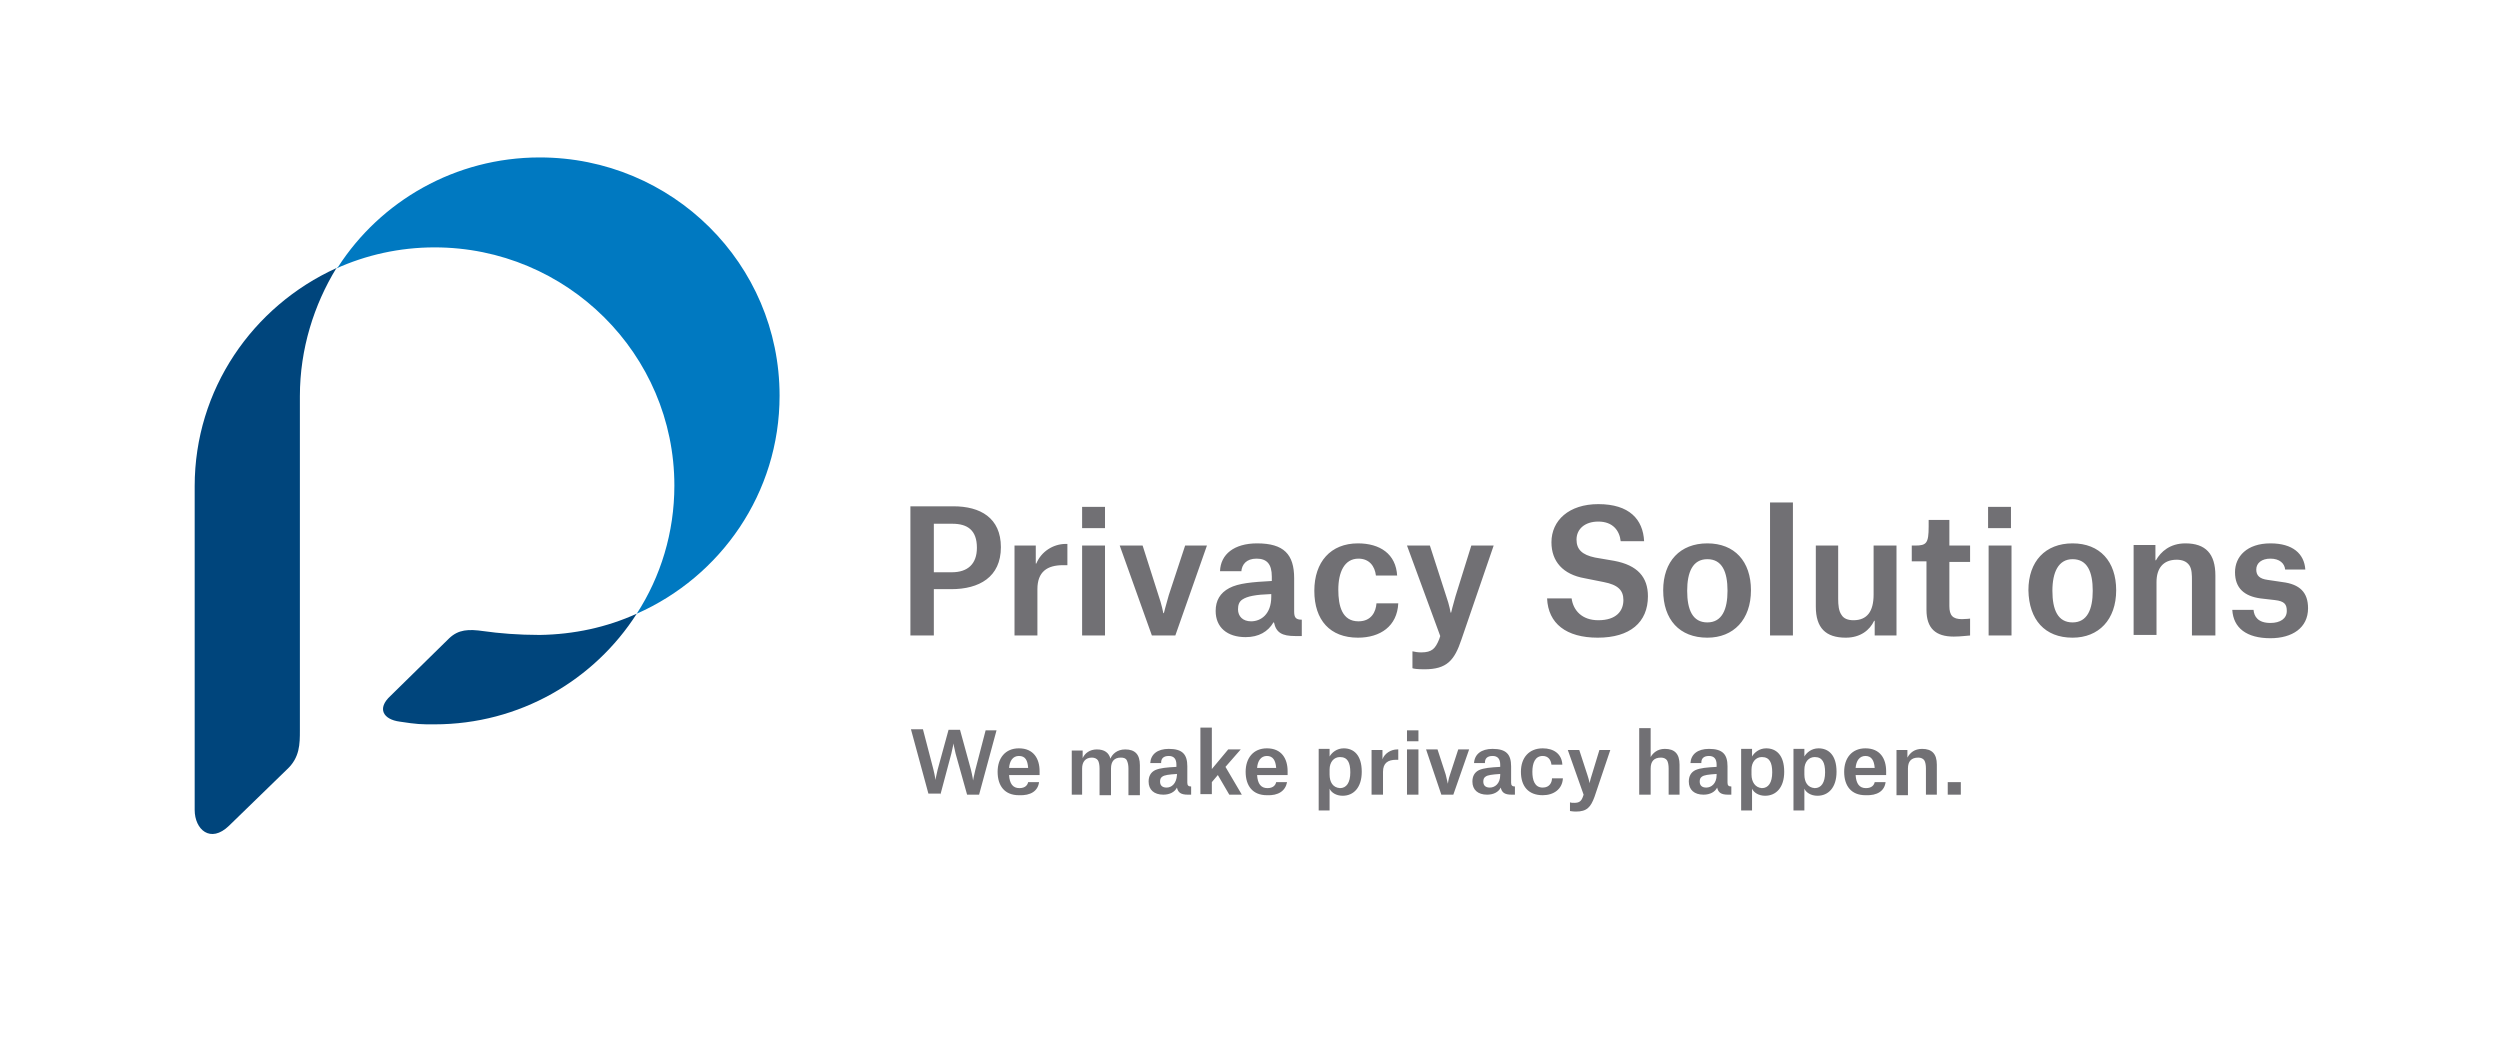
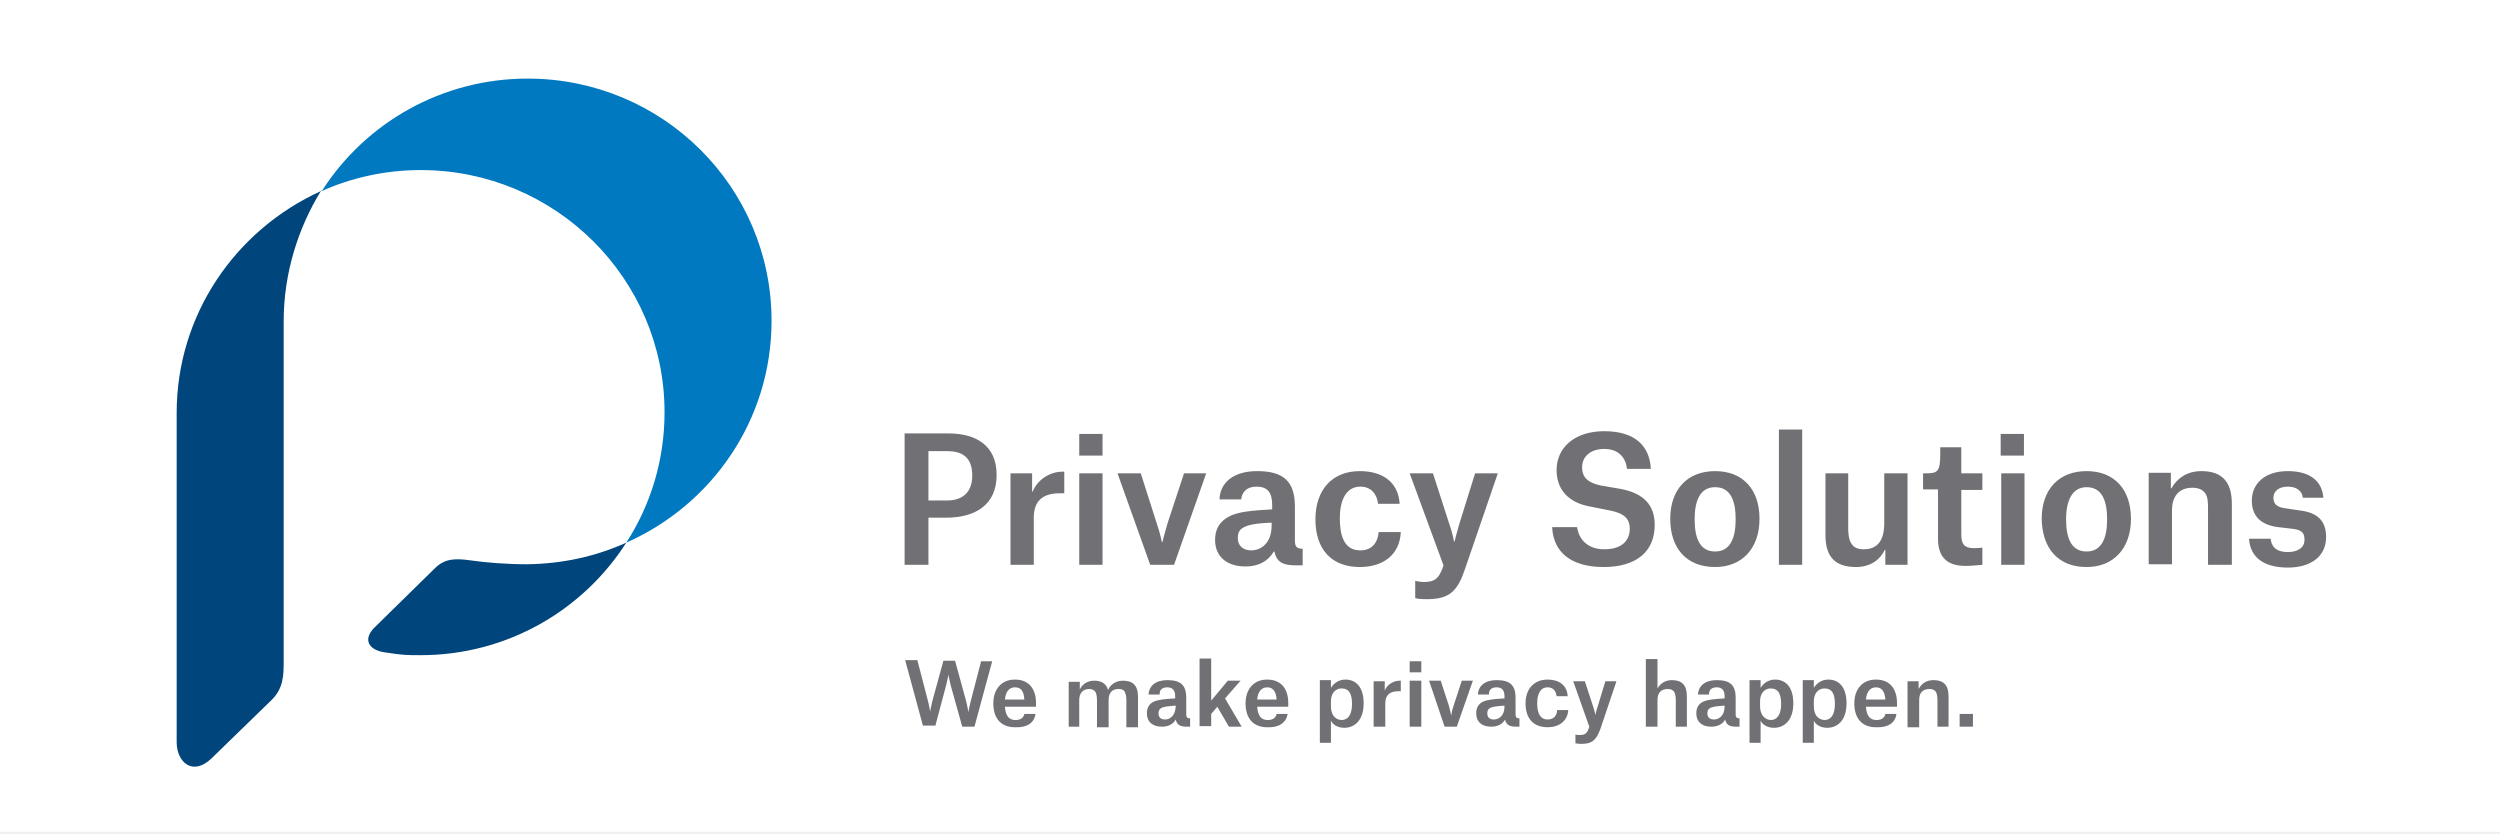
- <svg xmlns="http://www.w3.org/2000/svg" xml:space="preserve" style="fill-rule:evenodd;clip-rule:evenodd;stroke-linejoin:round;stroke-miterlimit:2" viewBox="0 0 500 212">
-   <path d="M0 0h9000v3000H0z" style="fill:#fff" />
-   <path d="M378 148.8h2.4v-2.3H378zm-4.1 0h2.1v-5.5c0-2-.9-2.9-2.7-2.9-1.4 0-2.2.7-2.7 1.6v-1.4h-2v8.3h2.1V144c0-1.3.6-2 1.9-2 .5 0 .9.2 1.1.5s.3.9.3 1.5v4.8zm-7.3-2.3h-2c-.1.5-.5 1.1-1.6 1.1-1.2 0-1.8-.8-1.9-2.4h5.6v-.7c0-2.3-1.1-4.2-3.8-4.2-2.5 0-3.9 1.8-3.9 4.3 0 2.6 1.3 4.3 3.9 4.3 2.2.1 3.5-.8 3.7-2.4m-2-2.6h-3.5c.1-1.3.7-2.2 1.8-2.2s1.6.8 1.7 2.2m-15 7.8h2.1v-4c.3.7 1.2 1.3 2.4 1.3 2 0 3.5-1.5 3.5-4.4 0-3.1-1.5-4.3-3.3-4.3-1.3 0-2.2.8-2.6 1.5v-1.4h-2v11.3zm2.1-6.6v-.9c0-1.4.8-2.3 1.9-2.3 1.4 0 1.9 1 1.9 2.8 0 1.9-.7 2.9-1.9 2.9-1.3-.1-1.9-1.1-1.9-2.5m-11.7 6.6h2.1v-4c.3.7 1.2 1.3 2.4 1.3 2 0 3.5-1.5 3.5-4.4 0-3.1-1.5-4.3-3.3-4.3-1.3 0-2.2.8-2.6 1.5v-1.4h-2v11.3zm2-6.6v-.9c0-1.4.8-2.3 1.9-2.3 1.4 0 1.9 1 1.9 2.8 0 1.9-.7 2.9-1.9 2.9-1.2-.1-1.9-1.1-1.9-2.5m-9.2-2.2c0-.7.4-1.2 1.4-1.2.9 0 1.4.5 1.4 1.6v.4c-1.8.1-3 .2-3.9.6q-1.2.6-1.2 2.1c0 1.5 1 2.4 2.7 2.4 1.2 0 2.1-.5 2.5-1.3.2.9.7 1.3 2 1.3h.6v-1.5c-.5 0-.7-.2-.7-.7v-3c0-2.2-.9-3.2-3.4-3.2-2.1 0-3.3 1-3.4 2.6h2zm.9 4.6c-.8 0-1.2-.4-1.2-1.1 0-.4.1-.7.4-.9.4-.3 1.2-.4 2.7-.5v.2c0 1.6-1 2.3-1.9 2.3m-7 1.3h2.1v-5.5c0-2-.9-2.9-2.7-2.9-1.4 0-2.2.8-2.6 1.5v-5.3h-2.1v12.2h2.1V144c0-1.3.6-2 1.9-2 .5 0 .9.2 1.1.5s.3.9.3 1.5v4.8zm-15.5 0-.1.3c-.3.9-.7 1.2-1.6 1.2-.3 0-.6 0-.8-.1v1.6c.1 0 .5.1 1.1.1 2 0 2.7-.8 3.4-2.7l2.9-8.6h-2l-1.4 4.6c-.3.9-.4 1.5-.4 1.5s-.1-.6-.4-1.5l-1.5-4.6h-2.1zm-3.9-5.5c-.1-2-1.6-3-3.6-3-2.5 0-4 1.7-4 4.3 0 2.7 1.4 4.3 4 4.3 2 0 3.6-1.1 3.7-3.1h-2c0 .7-.4 1.7-1.7 1.7-1.5 0-1.9-1.4-1.9-2.9 0-1.6.5-2.9 1.9-2.9 1 0 1.5.7 1.6 1.6zm-14.2-.4c0-.7.4-1.2 1.4-1.2.9 0 1.4.5 1.4 1.6v.4c-1.8.1-3 .2-3.9.6q-1.2.6-1.2 2.1c0 1.5 1 2.4 2.7 2.4 1.2 0 2.1-.5 2.5-1.3.2.9.7 1.3 2 1.3h.6v-1.5c-.5 0-.7-.2-.7-.7v-3c0-2.2-.9-3.2-3.4-3.2-2.1 0-3.3 1-3.4 2.6h2zm.9 4.6c-.8 0-1.2-.4-1.2-1.1 0-.4.1-.7.4-.9.4-.3 1.2-.4 2.7-.5v.2c0 1.6-1 2.3-1.9 2.3m-8.9 1.3h2.2l2.9-8.3h-2l-1.5 4.6c-.3.8-.4 1.7-.4 1.7s-.2-.8-.4-1.7l-1.5-4.6h-2.1zm-6.3 0h2.1v-8.3h-2.1zm0-9.8h2.1v-2h-2.1zm-6.5 9.8h2.1v-4.2c0-1.6.9-2.2 2.4-2.2h.4v-1.9h-.2c-1.1 0-2.3.7-2.7 1.8v-1.7h-2zm-9.8 2.9h2.1v-4c.3.7 1.2 1.3 2.4 1.3 2 0 3.5-1.5 3.5-4.4 0-3.1-1.5-4.3-3.3-4.3-1.3 0-2.2.8-2.6 1.5v-1.4h-2v11.3zm2.1-6.6v-.9c0-1.4.8-2.3 1.9-2.3 1.4 0 1.9 1 1.9 2.8 0 1.9-.7 2.9-1.9 2.9-1.3-.1-1.9-1.1-1.9-2.5m-7.8 1.4h-2c-.1.5-.5 1.1-1.6 1.1-1.2 0-1.8-.8-1.9-2.4h5.6v-.7c0-2.3-1.1-4.2-3.8-4.2-2.5 0-3.9 1.8-3.9 4.3 0 2.6 1.3 4.3 3.9 4.3 2.1.1 3.4-.8 3.7-2.4m-2-2.6h-3.5c.1-1.3.7-2.2 1.8-2.2s1.6.8 1.7 2.2m-11.8 2.6 1.1-1.3 2.1 3.6h2.3l-3-5.1 2.8-3.2H246l-3 3.6v-7.6h-2.1v12.2h2.1zm-9.3-3.6c0-.7.4-1.2 1.4-1.2.9 0 1.4.5 1.4 1.6v.4c-1.8.1-3 .2-3.9.6q-1.2.6-1.2 2.1c0 1.5 1 2.4 2.7 2.4 1.2 0 2.1-.5 2.5-1.3.2.9.7 1.3 2 1.3h.6v-1.5c-.5 0-.7-.2-.7-.7v-3c0-2.2-.9-3.2-3.4-3.2-2.1 0-3.3 1-3.4 2.6h2zm1 4.6c-.8 0-1.2-.4-1.2-1.1 0-.4.1-.7.4-.9.4-.3 1.2-.4 2.7-.5v.2c-.1 1.6-1 2.3-1.9 2.3m-17.6 1.3h2.1V144c0-1.2.6-2 1.8-2 .5 0 .9.2 1.1.5s.3.9.3 1.5v4.9h2.1V144c0-1.3.6-2 1.8-2 .5 0 .9.1 1.1.5q.3.6.3 1.5v4.9h2.1v-5.5c0-2-.9-2.9-2.7-2.9-1.5 0-2.4.9-2.7 1.7-.3-1.1-1.1-1.7-2.5-1.7-1.3 0-2.2.7-2.6 1.6v-1.4h-2v8.1zm-5.8-2.3h-2c-.1.5-.5 1.1-1.6 1.1-1.2 0-1.8-.8-1.9-2.4h5.6v-.7c0-2.3-1.1-4.2-3.8-4.2-2.5 0-3.9 1.8-3.9 4.3 0 2.6 1.3 4.3 3.9 4.3 2.2.1 3.5-.8 3.7-2.4m-2-2.6h-3.5c.1-1.3.7-2.2 1.8-2.2 1.2 0 1.6.8 1.7 2.2m-16.1 4.9 2-7.5c.3-1.2.4-1.9.4-1.9s.1.7.4 1.9l2.1 7.5h2.2l3.2-11.8h-2l-1.9 7.3c-.3 1.2-.4 1.9-.4 1.9s-.1-.8-.4-2l-2-7.3h-2.1l-2 7.3c-.3 1.2-.4 1.9-.4 1.9s-.1-.8-.4-2l-1.9-7.3h-2.2l3.2 11.8h2.2zm250.4-41.3c-.2-2.9-2.3-4.8-6.4-4.8-4.3 0-6.5 2.4-6.5 5.3s1.7 4.4 4.7 4.8l2.6.3c1.8.2 2.2.8 2.2 2 0 1.4-1.2 2.2-3 2.2-2.3 0-3-1.2-3.1-2.4h-3.9c.2 3.3 2.6 5.2 7 5.2 4 0 6.9-1.9 6.9-5.5 0-2.9-1.5-4.4-4.7-4.8l-2.7-.4c-1.5-.2-2.1-.8-2.1-1.9 0-1.2 1-2 2.6-2 1.7 0 2.6.9 2.7 2zm-20.8 12.1h4.3v-11c0-4-1.8-5.9-5.5-5.9-2.8 0-4.5 1.5-5.4 3.1h-.1V103h-4v16.5h4.2v-9.7c0-2.5 1.2-4.1 3.7-4.1 1 0 1.8.3 2.3 1s.5 1.8.5 2.9zm-21.9-14c2.7 0 3.7 2.3 3.7 5.8 0 3.4-1 5.8-3.7 5.8s-3.7-2.3-3.7-5.8c0-3.4 1.1-5.8 3.7-5.8m0 14.4c4.8 0 8-3.3 8-8.7 0-5.3-3-8.6-8-8.6s-8.1 3.3-8.1 8.6c.1 5.4 3 8.7 8.1 8.7m-15.4-.4h4.2v-16.5h-4.2zm-.1-19.7h4.2V96h-4.2zm-10.9-1.5v1.2c0 3.1-.4 3.5-2.5 3.5h-.6v2.9h2.7v8.9c0 3.4 1.7 4.9 5 4.9 1.4 0 2.6-.2 3-.2v-3.1s-.8.1-1.5.1c-1.7 0-2.3-.7-2.3-2.4v-8.1h3.8v-3h-3.8v-4.7zm-16.6 4.7h-4.1v11.2c0 3.9 1.8 5.7 5.5 5.7 2.7 0 4.4-1.4 5.2-3.1h.1v2.7h4v-16.5h-4.2v9c0 3.1-1.2 4.7-3.7 4.7-1 0-1.8-.3-2.2-1-.5-.7-.6-1.8-.6-2.9zm-12.5 16.5h4.2V95.2h-4.2zm-11.5-14c2.7 0 3.7 2.3 3.7 5.8 0 3.4-1 5.8-3.7 5.8s-3.7-2.3-3.7-5.8c0-3.4 1-5.8 3.7-5.8m0 14.4c4.8 0 8-3.3 8-8.7 0-5.3-3-8.6-8-8.6s-8.1 3.3-8.1 8.6c0 5.4 3 8.7 8.1 8.7m-11.6-17.7c-.2-4-2.7-6.8-8.4-6.8-5.4 0-8.6 3-8.6 7 0 3.5 2.1 5.9 6.1 6.6l3.5.7c2.6.5 3.6 1.5 3.6 3.3 0 2-1.3 3.7-4.6 3.7-3 0-4.6-1.8-4.9-4h-4.5c.2 4.6 3.5 7.2 9.3 7.2 5.9 0 9.2-2.8 9.2-7.6 0-3.5-1.9-5.7-6.2-6.5l-3.5-.6c-2.4-.5-3.4-1.5-3.4-3.3 0-1.9 1.5-3.3 4-3.3 2.7 0 3.9 1.7 4.1 3.6zm-37.4 17.4-.2.6c-.7 1.7-1.3 2.4-3.3 2.4-.6 0-1.2-.1-1.6-.2v3.1c.2.1.9.2 2.2.2 4.1 0 5.5-1.6 6.8-5.5l5.9-17.2h-4.1l-2.9 9.3c-.5 1.7-.8 3-.8 3h-.1s-.2-1.3-.8-3l-3-9.3h-4.2zm-7.9-11c-.2-4.1-3.2-6-7.2-6-5 0-8 3.4-8 8.7 0 5.4 2.9 8.6 8 8.6 4.1 0 7.2-2.1 7.4-6.3h-4c-.1 1.5-.9 3.3-3.3 3.3-3 0-3.7-2.8-3.7-5.8 0-3.2 1.1-5.7 3.7-5.7 2 0 3 1.4 3.2 3.1h3.9zm-28.6-.8c.1-1.3.9-2.4 2.8-2.4s2.8 1 2.8 3.3v.8c-3.6.2-6.1.4-7.8 1.3s-2.5 2.3-2.5 4.2c0 3 2.1 4.8 5.5 4.8 2.4 0 4.1-1 5.1-2.7h.1c.4 1.9 1.5 2.5 3.9 2.5h1.2v-3c-1.1 0-1.4-.4-1.4-1.5v-6.1c0-4.4-1.9-6.4-6.8-6.4-4.2 0-6.7 2-6.8 5.1h3.9zm1.8 9.1c-1.5 0-2.4-.9-2.4-2.2 0-.8.2-1.4.8-1.8.9-.6 2.4-.9 5.3-1v.5c0 3.2-1.9 4.5-3.7 4.5m-18.2 2.6h4.3l5.8-16.5h-4l-3 9.1c-.5 1.7-.9 3.3-.9 3.3h-.1s-.3-1.6-.9-3.3l-2.9-9.1h-4.2zm-12.8 0h4.2v-16.5h-4.2zm0-19.7h4.2V96h-4.2zm-12.4 19.7h4.2v-8.5c0-3.2 1.8-4.4 4.7-4.4h.8v-3.9h-.3c-2.3 0-4.5 1.4-5.4 3.6h-.1v-3.3h-3.9zM192 108v-8.9h3.4c2.8 0 4.5 1.2 4.5 4.4 0 3-1.7 4.5-4.6 4.5zm3.2 3.1c5.1 0 9.1-2.2 9.1-7.7 0-5.4-3.8-7.5-8.7-7.5h-7.9v23.7h4.3v-8.5z" style="fill:#717074;fill-rule:nonzero" transform="translate(-22.552 -3.29)scale(1.09021)" />
-   <path d="M82.3 52.3c5.5-2.5 11.7-3.9 18.1-3.9 24.3 0 44 19.6 44 43.7 0 8.6-2.5 16.7-6.9 23.5 15.4-6.8 26.2-22.1 26.2-40 0-24.2-19.7-43.7-44-43.7-15.5 0-29.2 8-37 20.1" style="fill:#0079c1;fill-rule:nonzero" transform="translate(-22.552 -3.29)scale(1.09021)" />
-   <path d="M75.7 75.7V137c0 2.5 0 5-2.4 7.2l-10.6 10.3c-3.4 3.3-6.3.7-6.3-2.9V92.2c0-17.7 10.6-33 26-40-4.1 6.7-6.7 14.8-6.7 23.5m61.8 39.9c-7.8 12.2-21.5 20.3-37.1 20.3-2.6 0-3.1 0-6.4-.5-3-.4-4.2-2.4-1.7-4.7l10.8-10.6c1.7-1.6 3.5-1.7 6.3-1.3s6.4.7 10.3.7c6.3-.1 12.3-1.4 17.8-3.9" style="fill:#00457c;fill-rule:nonzero" transform="translate(-22.552 -3.29)scale(1.09021)" />
-   <path d="M0 0h500v212H0z" style="fill:none;fill-rule:nonzero" transform="translate(-22.552 -3.29)scale(1.09021)" />
+ <svg xmlns="http://www.w3.org/2000/svg" xml:space="preserve" style="fill-rule:evenodd;clip-rule:evenodd;stroke-linejoin:round;stroke-miterlimit:2" viewBox="0 0 9000 3000">
+   <path d="M0 0h9000v3000H0z" style="fill:#fff" transform="translate(0 -5.502)" />
+   <path d="M378 148.8h2.4v-2.3H378zm-4.1 0h2.1v-5.5c0-2-.9-2.9-2.7-2.9-1.4 0-2.2.7-2.7 1.6v-1.4h-2v8.3h2.1V144c0-1.3.6-2 1.9-2 .5 0 .9.2 1.1.5s.3.9.3 1.5v4.8zm-7.3-2.3h-2c-.1.5-.5 1.1-1.6 1.1-1.2 0-1.8-.8-1.9-2.4h5.6v-.7c0-2.3-1.1-4.2-3.8-4.2-2.5 0-3.9 1.8-3.9 4.3 0 2.6 1.3 4.3 3.9 4.3 2.2.1 3.5-.8 3.7-2.4m-2-2.6h-3.5c.1-1.3.7-2.2 1.8-2.2s1.6.8 1.7 2.2m-15 7.8h2.1v-4c.3.7 1.2 1.3 2.4 1.3 2 0 3.5-1.5 3.5-4.4 0-3.1-1.5-4.3-3.3-4.3-1.3 0-2.2.8-2.6 1.5v-1.4h-2v11.3zm2.1-6.6v-.9c0-1.4.8-2.3 1.9-2.3 1.4 0 1.9 1 1.9 2.8 0 1.9-.7 2.9-1.9 2.9-1.3-.1-1.9-1.1-1.9-2.5m-11.7 6.6h2.1v-4c.3.7 1.2 1.3 2.4 1.3 2 0 3.5-1.5 3.5-4.4 0-3.1-1.5-4.3-3.3-4.3-1.3 0-2.2.8-2.6 1.5v-1.4h-2v11.3zm2-6.6v-.9c0-1.4.8-2.3 1.9-2.3 1.4 0 1.9 1 1.9 2.8 0 1.9-.7 2.9-1.9 2.9-1.2-.1-1.9-1.1-1.9-2.5m-9.2-2.2c0-.7.4-1.2 1.4-1.2.9 0 1.4.5 1.4 1.6v.4c-1.8.1-3 .2-3.9.6q-1.2.6-1.2 2.1c0 1.5 1 2.4 2.7 2.4 1.2 0 2.1-.5 2.5-1.3.2.9.7 1.3 2 1.3h.6v-1.5c-.5 0-.7-.2-.7-.7v-3c0-2.2-.9-3.2-3.4-3.2-2.1 0-3.3 1-3.4 2.6h2zm.9 4.6c-.8 0-1.2-.4-1.2-1.1 0-.4.1-.7.4-.9.4-.3 1.2-.4 2.7-.5v.2c0 1.6-1 2.3-1.9 2.3m-7 1.3h2.1v-5.5c0-2-.9-2.9-2.7-2.9-1.4 0-2.2.8-2.6 1.5v-5.3h-2.1v12.2h2.1V144c0-1.3.6-2 1.9-2 .5 0 .9.2 1.1.5s.3.9.3 1.5v4.8zm-15.5 0-.1.3c-.3.9-.7 1.2-1.6 1.2-.3 0-.6 0-.8-.1v1.6c.1 0 .5.1 1.1.1 2 0 2.7-.8 3.4-2.7l2.9-8.6h-2l-1.4 4.6c-.3.9-.4 1.5-.4 1.5s-.1-.6-.4-1.5l-1.5-4.6h-2.1zm-3.9-5.5c-.1-2-1.6-3-3.6-3-2.5 0-4 1.7-4 4.3 0 2.7 1.4 4.3 4 4.3 2 0 3.6-1.1 3.7-3.1h-2c0 .7-.4 1.7-1.7 1.7-1.5 0-1.9-1.4-1.9-2.9 0-1.6.5-2.9 1.9-2.9 1 0 1.5.7 1.6 1.6zm-14.2-.4c0-.7.4-1.2 1.4-1.2.9 0 1.4.5 1.4 1.6v.4c-1.8.1-3 .2-3.9.6q-1.2.6-1.2 2.1c0 1.5 1 2.4 2.7 2.4 1.2 0 2.1-.5 2.5-1.3.2.9.7 1.3 2 1.3h.6v-1.5c-.5 0-.7-.2-.7-.7v-3c0-2.2-.9-3.2-3.4-3.2-2.1 0-3.3 1-3.4 2.6h2zm.9 4.6c-.8 0-1.2-.4-1.2-1.1 0-.4.1-.7.4-.9.4-.3 1.2-.4 2.7-.5v.2c0 1.6-1 2.3-1.9 2.3m-8.9 1.3h2.2l2.9-8.3h-2l-1.5 4.6c-.3.8-.4 1.7-.4 1.7s-.2-.8-.4-1.7l-1.5-4.6h-2.1zm-6.3 0h2.1v-8.3h-2.1zm0-9.8h2.1v-2h-2.1zm-6.5 9.8h2.1v-4.2c0-1.6.9-2.2 2.4-2.2h.4v-1.9h-.2c-1.1 0-2.3.7-2.7 1.8v-1.7h-2zm-9.8 2.9h2.1v-4c.3.7 1.2 1.3 2.4 1.3 2 0 3.5-1.5 3.5-4.4 0-3.1-1.5-4.3-3.3-4.3-1.3 0-2.2.8-2.6 1.5v-1.4h-2v11.3zm2.1-6.6v-.9c0-1.4.8-2.3 1.9-2.3 1.4 0 1.9 1 1.9 2.8 0 1.9-.7 2.9-1.9 2.9-1.3-.1-1.9-1.1-1.9-2.5m-7.8 1.4h-2c-.1.5-.5 1.1-1.6 1.1-1.2 0-1.8-.8-1.9-2.4h5.6v-.7c0-2.3-1.1-4.2-3.8-4.2-2.5 0-3.9 1.8-3.9 4.3 0 2.6 1.3 4.3 3.9 4.3 2.1.1 3.4-.8 3.7-2.4m-2-2.6h-3.5c.1-1.3.7-2.2 1.8-2.2s1.6.8 1.7 2.2m-11.8 2.6 1.1-1.3 2.1 3.6h2.3l-3-5.1 2.8-3.2H246l-3 3.6v-7.6h-2.1v12.2h2.1zm-9.3-3.6c0-.7.4-1.2 1.4-1.2.9 0 1.4.5 1.4 1.6v.4c-1.8.1-3 .2-3.9.6q-1.2.6-1.2 2.1c0 1.5 1 2.4 2.7 2.4 1.2 0 2.1-.5 2.5-1.3.2.9.7 1.3 2 1.3h.6v-1.5c-.5 0-.7-.2-.7-.7v-3c0-2.2-.9-3.2-3.4-3.2-2.1 0-3.3 1-3.4 2.6h2zm1 4.6c-.8 0-1.2-.4-1.2-1.1 0-.4.1-.7.4-.9.4-.3 1.2-.4 2.7-.5v.2c-.1 1.6-1 2.3-1.9 2.3m-17.6 1.3h2.1V144c0-1.2.6-2 1.8-2 .5 0 .9.2 1.1.5s.3.9.3 1.5v4.9h2.1V144c0-1.3.6-2 1.8-2 .5 0 .9.1 1.1.5q.3.6.3 1.5v4.9h2.1v-5.5c0-2-.9-2.9-2.7-2.9-1.5 0-2.4.9-2.7 1.7-.3-1.1-1.1-1.7-2.5-1.7-1.3 0-2.2.7-2.6 1.6v-1.4h-2v8.1zm-5.8-2.3h-2c-.1.5-.5 1.1-1.6 1.1-1.2 0-1.8-.8-1.9-2.4h5.6v-.7c0-2.3-1.1-4.2-3.8-4.2-2.5 0-3.9 1.8-3.9 4.3 0 2.6 1.3 4.3 3.9 4.3 2.2.1 3.5-.8 3.7-2.4m-2-2.6h-3.5c.1-1.3.7-2.2 1.8-2.2 1.2 0 1.6.8 1.7 2.2m-16.1 4.9 2-7.5c.3-1.2.4-1.9.4-1.9s.1.7.4 1.9l2.1 7.5h2.2l3.2-11.8h-2l-1.9 7.3c-.3 1.2-.4 1.9-.4 1.9s-.1-.8-.4-2l-2-7.3h-2.1l-2 7.3c-.3 1.2-.4 1.9-.4 1.9s-.1-.8-.4-2l-1.9-7.3h-2.2l3.2 11.8h2.2zm250.4-41.3c-.2-2.9-2.3-4.8-6.4-4.8-4.3 0-6.5 2.4-6.5 5.3s1.7 4.4 4.7 4.8l2.6.3c1.8.2 2.2.8 2.2 2 0 1.4-1.2 2.2-3 2.2-2.3 0-3-1.2-3.1-2.4h-3.9c.2 3.3 2.6 5.2 7 5.2 4 0 6.9-1.9 6.9-5.5 0-2.9-1.5-4.4-4.7-4.8l-2.7-.4c-1.5-.2-2.1-.8-2.1-1.9 0-1.2 1-2 2.6-2 1.7 0 2.6.9 2.7 2zm-20.8 12.1h4.3v-11c0-4-1.8-5.9-5.5-5.9-2.8 0-4.5 1.5-5.4 3.1h-.1V103h-4v16.5h4.2v-9.7c0-2.5 1.2-4.1 3.7-4.1 1 0 1.8.3 2.3 1s.5 1.8.5 2.9zm-21.9-14c2.7 0 3.7 2.3 3.7 5.8 0 3.4-1 5.8-3.7 5.8s-3.7-2.3-3.7-5.8c0-3.4 1.1-5.8 3.7-5.8m0 14.4c4.8 0 8-3.3 8-8.7 0-5.3-3-8.6-8-8.6s-8.1 3.3-8.1 8.6c.1 5.4 3 8.7 8.1 8.7m-15.4-.4h4.2v-16.5h-4.2zm-.1-19.7h4.2V96h-4.2zm-10.9-1.5v1.2c0 3.1-.4 3.5-2.5 3.5h-.6v2.9h2.7v8.9c0 3.4 1.7 4.9 5 4.9 1.4 0 2.6-.2 3-.2v-3.1s-.8.1-1.5.1c-1.7 0-2.3-.7-2.3-2.4v-8.1h3.8v-3h-3.8v-4.7zm-16.6 4.7h-4.1v11.2c0 3.9 1.8 5.7 5.5 5.7 2.7 0 4.4-1.4 5.2-3.1h.1v2.7h4v-16.5h-4.2v9c0 3.1-1.2 4.7-3.7 4.7-1 0-1.8-.3-2.2-1-.5-.7-.6-1.8-.6-2.9zm-12.5 16.5h4.2V95.2h-4.2zm-11.5-14c2.7 0 3.7 2.3 3.7 5.8 0 3.4-1 5.8-3.7 5.8s-3.7-2.3-3.7-5.8c0-3.4 1-5.8 3.7-5.8m0 14.4c4.8 0 8-3.3 8-8.7 0-5.3-3-8.6-8-8.6s-8.1 3.3-8.1 8.6c0 5.4 3 8.7 8.1 8.7m-11.6-17.7c-.2-4-2.7-6.8-8.4-6.8-5.4 0-8.6 3-8.6 7 0 3.5 2.1 5.9 6.1 6.6l3.5.7c2.6.5 3.6 1.5 3.6 3.3 0 2-1.3 3.7-4.6 3.7-3 0-4.6-1.8-4.9-4h-4.5c.2 4.6 3.5 7.2 9.3 7.2 5.9 0 9.2-2.8 9.2-7.6 0-3.5-1.9-5.7-6.2-6.5l-3.5-.6c-2.4-.5-3.4-1.5-3.4-3.3 0-1.9 1.5-3.3 4-3.3 2.7 0 3.9 1.7 4.1 3.6zm-37.4 17.4-.2.6c-.7 1.7-1.3 2.4-3.3 2.4-.6 0-1.2-.1-1.6-.2v3.1c.2.1.9.2 2.2.2 4.1 0 5.5-1.6 6.8-5.5l5.9-17.2h-4.1l-2.9 9.3c-.5 1.7-.8 3-.8 3h-.1s-.2-1.3-.8-3l-3-9.3h-4.2zm-7.9-11c-.2-4.1-3.2-6-7.2-6-5 0-8 3.4-8 8.7 0 5.4 2.9 8.6 8 8.6 4.1 0 7.2-2.1 7.4-6.3h-4c-.1 1.5-.9 3.3-3.3 3.3-3 0-3.7-2.8-3.7-5.8 0-3.2 1.1-5.7 3.7-5.7 2 0 3 1.4 3.2 3.1h3.9zm-28.6-.8c.1-1.3.9-2.4 2.8-2.4s2.8 1 2.8 3.3v.8c-3.6.2-6.1.4-7.8 1.3s-2.5 2.3-2.5 4.2c0 3 2.1 4.8 5.5 4.8 2.4 0 4.1-1 5.1-2.7h.1c.4 1.9 1.5 2.5 3.9 2.5h1.2v-3c-1.1 0-1.4-.4-1.4-1.5v-6.1c0-4.4-1.9-6.4-6.8-6.4-4.2 0-6.7 2-6.8 5.1h3.9zm1.8 9.1c-1.5 0-2.4-.9-2.4-2.2 0-.8.2-1.4.8-1.8.9-.6 2.4-.9 5.3-1v.5c0 3.2-1.9 4.5-3.7 4.5m-18.2 2.6h4.3l5.8-16.5h-4l-3 9.1c-.5 1.7-.9 3.3-.9 3.3h-.1s-.3-1.6-.9-3.3l-2.9-9.1h-4.2zm-12.8 0h4.2v-16.5h-4.2zm0-19.7h4.2V96h-4.2zm-12.4 19.7h4.2v-8.5c0-3.2 1.8-4.4 4.7-4.4h.8v-3.9h-.3c-2.3 0-4.5 1.4-5.4 3.6h-.1v-3.3h-3.9zM192 108v-8.9h3.4c2.8 0 4.5 1.2 4.5 4.4 0 3-1.7 4.5-4.6 4.5zm3.2 3.1c5.1 0 9.1-2.2 9.1-7.7 0-5.4-3.8-7.5-8.7-7.5h-7.9v23.7h4.3v-8.5z" style="fill:#717074;fill-rule:nonzero" transform="translate(-489.672 -353.755)scale(19.9587)" />
+   <path d="M82.3 52.3c5.5-2.5 11.7-3.9 18.1-3.9 24.3 0 44 19.6 44 43.7 0 8.6-2.5 16.7-6.9 23.5 15.4-6.8 26.2-22.1 26.2-40 0-24.2-19.7-43.7-44-43.7-15.5 0-29.2 8-37 20.1" style="fill:#0079c1;fill-rule:nonzero" transform="translate(-489.672 -353.755)scale(19.9587)" />
+   <path d="M75.7 75.7V137c0 2.5 0 5-2.4 7.2l-10.6 10.3c-3.4 3.3-6.3.7-6.3-2.9V92.2c0-17.7 10.6-33 26-40-4.1 6.7-6.7 14.8-6.7 23.5m61.8 39.9c-7.8 12.2-21.5 20.3-37.1 20.3-2.6 0-3.1 0-6.4-.5-3-.4-4.2-2.4-1.7-4.7l10.8-10.6c1.7-1.6 3.5-1.7 6.3-1.3s6.4.7 10.3.7c6.3-.1 12.3-1.4 17.8-3.9" style="fill:#00457c;fill-rule:nonzero" transform="translate(-489.672 -353.755)scale(19.9587)" />
+   <path d="M0 0h500v212H0z" style="fill:none;fill-rule:nonzero" transform="translate(-489.672 -353.755)scale(19.9587)" />
</svg>
